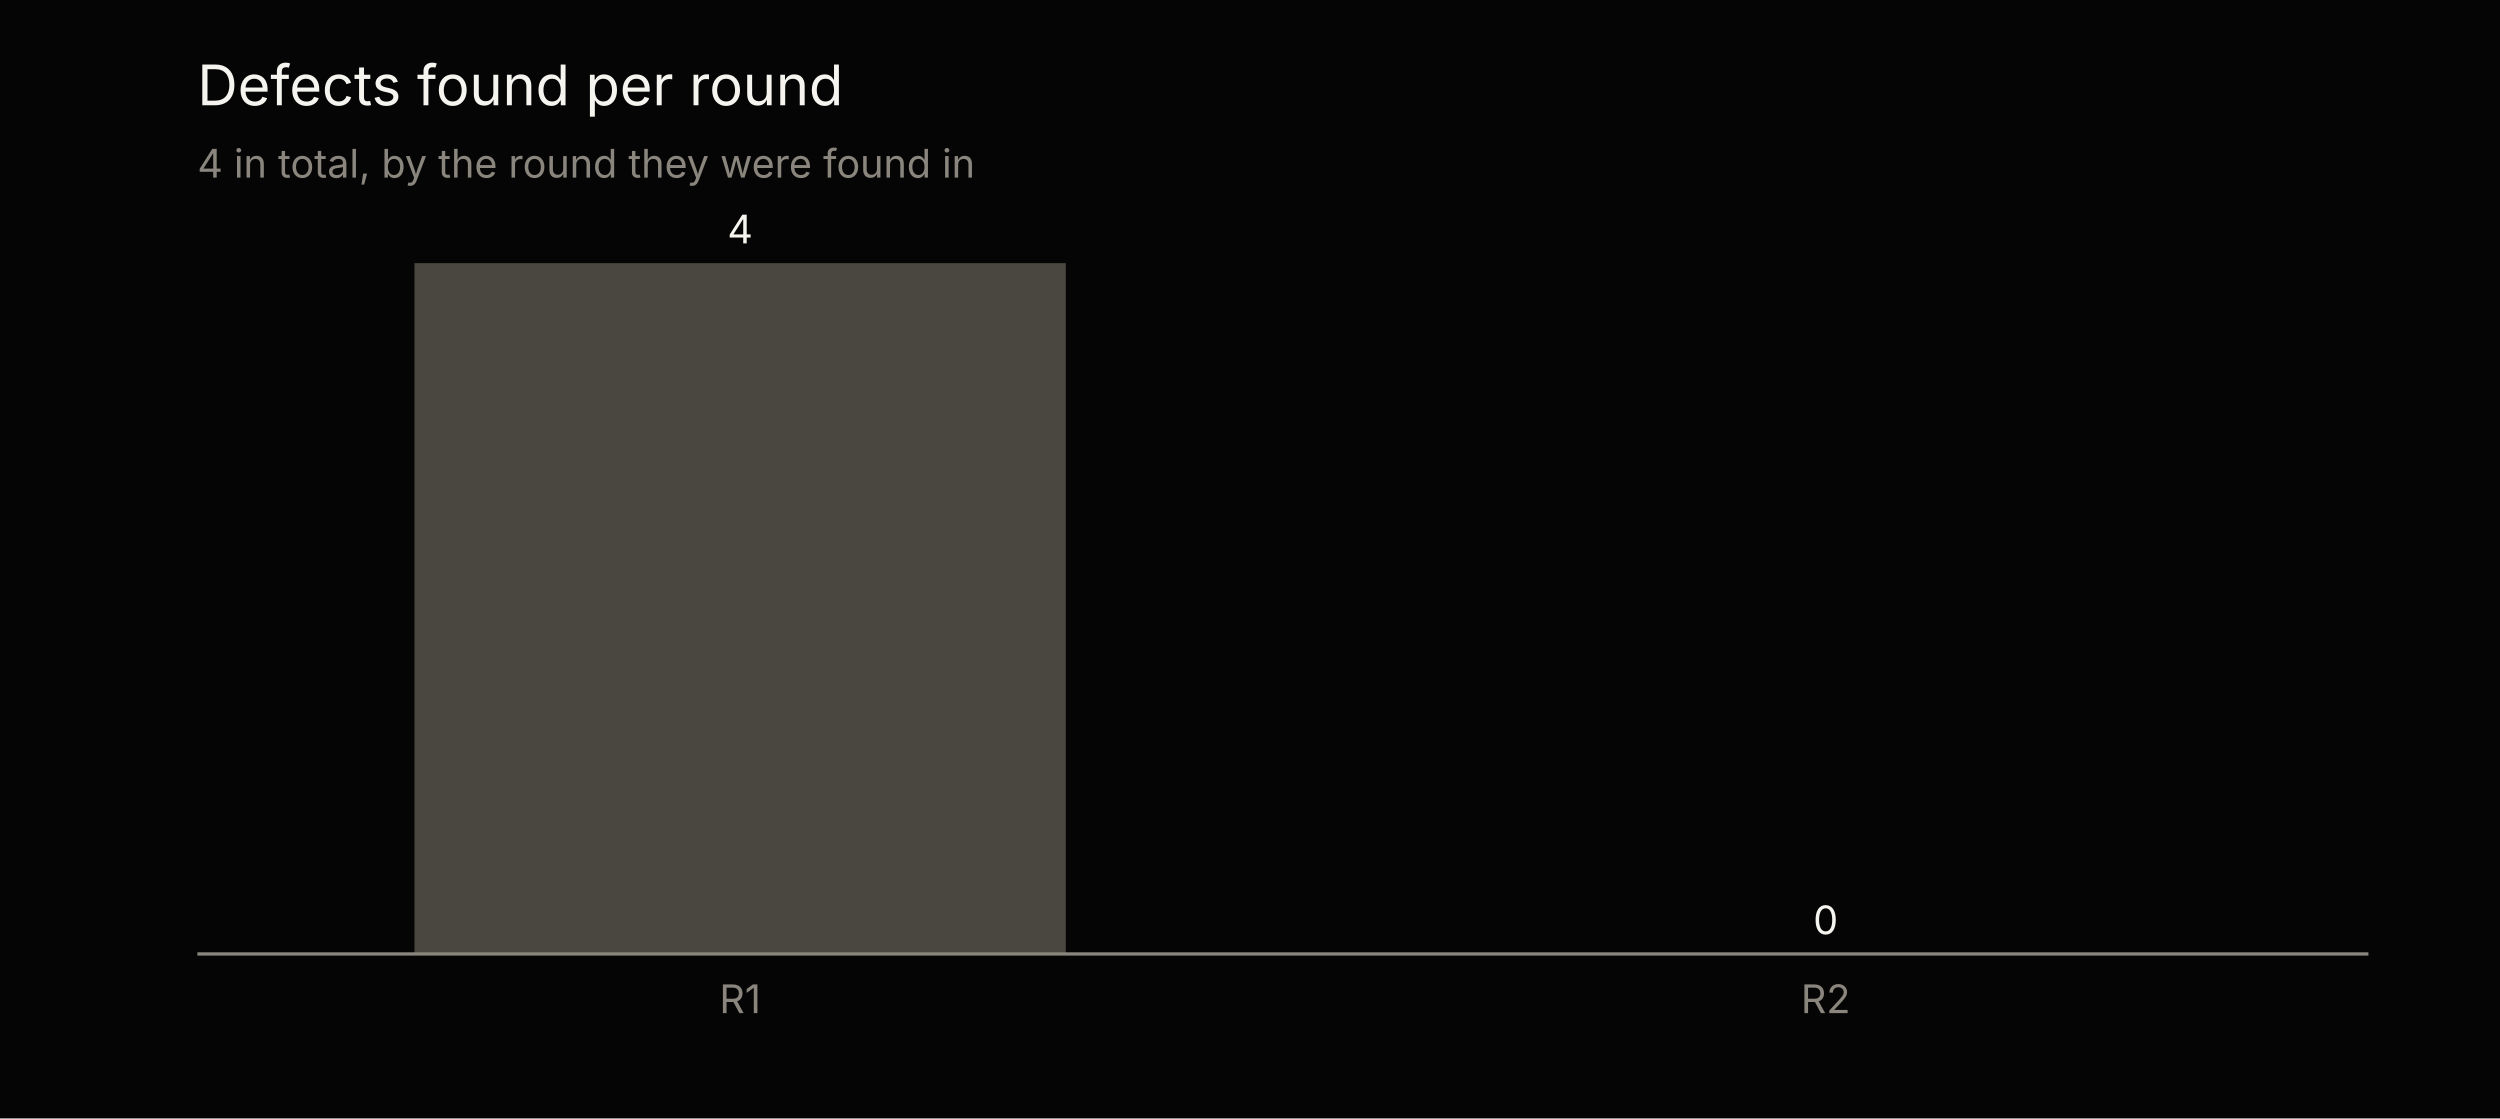
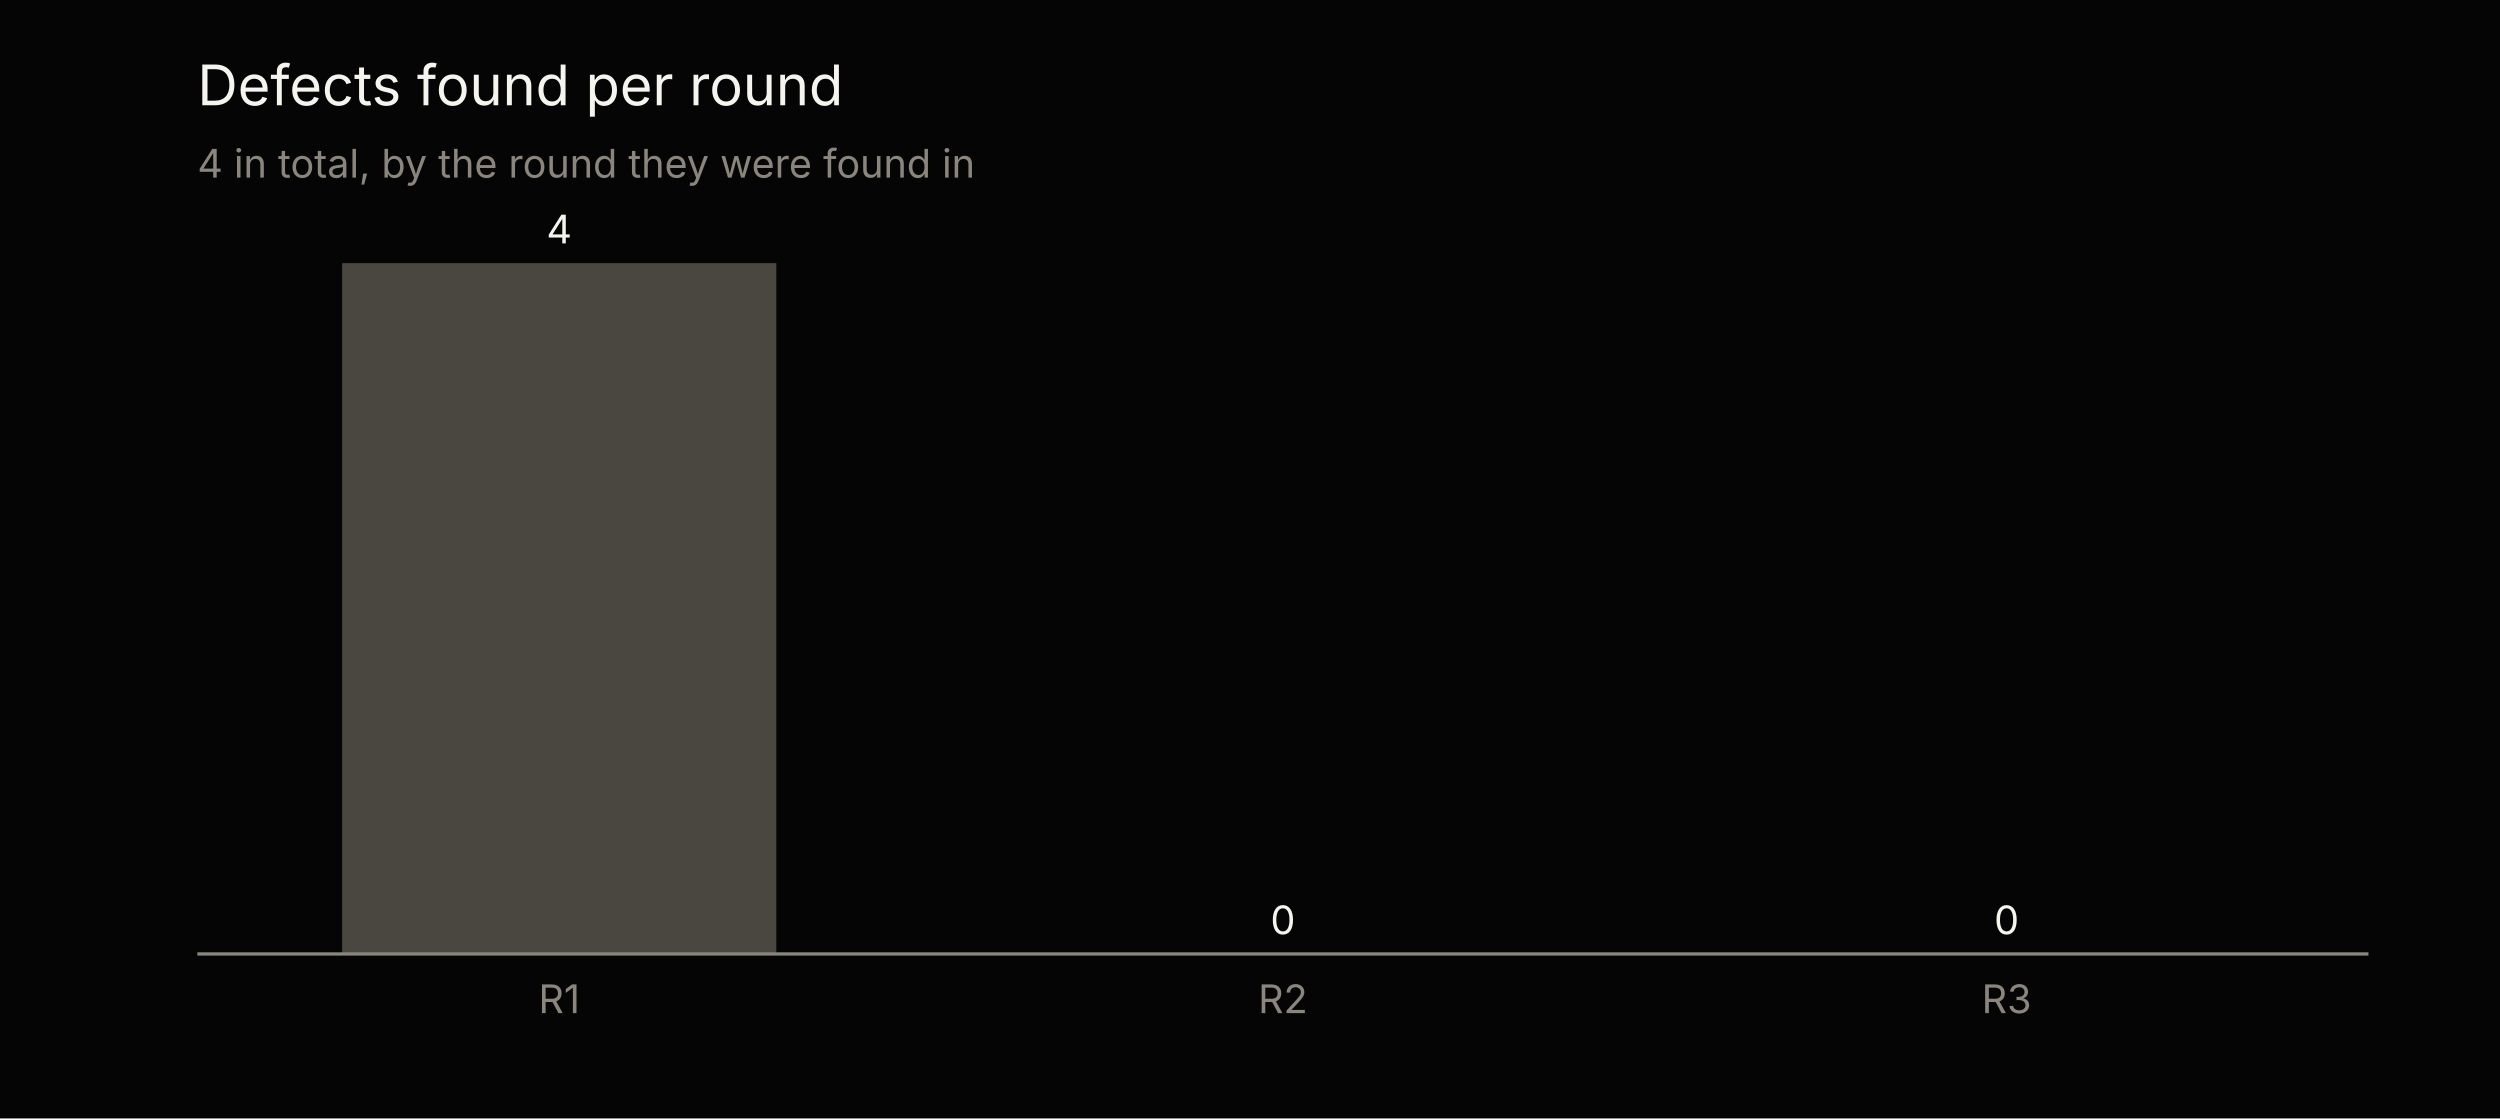
<svg xmlns="http://www.w3.org/2000/svg" viewBox="0 0 760 340" font-family="Inter, Arial, sans-serif" font-size="12">
  <rect width="760" height="340" fill="#050505" />
  <text x="60" y="32" font-size="17" fill="#f5f4ef">Defects found per round</text>
  <text x="60" y="54" fill="#8a867e">4 in total, by the round they were found in</text>
-   <rect x="126.0" y="80.0" width="198.0" height="210.0" fill="#4a4740" />
-   <text x="225.0" y="74.0" text-anchor="middle" fill="#f5f4ef">4</text>
-   <text x="225.0" y="308" text-anchor="middle" fill="#8a867e">R1</text>
-   <rect x="456.0" y="290.0" width="198.0" height="0.0" fill="#d5a84b" />
-   <text x="555.0" y="284.0" text-anchor="middle" fill="#f5f4ef">0</text>
-   <text x="555.0" y="308" text-anchor="middle" fill="#8a867e">R2</text>
+   <rect x="104.0" y="80.0" width="132.0" height="210.0" fill="#4a4740" />
+   <text x="170.0" y="74.0" text-anchor="middle" fill="#f5f4ef">4</text>
+   <text x="170.0" y="308" text-anchor="middle" fill="#8a867e">R1</text>
+   <rect x="324.0" y="290.0" width="132.0" height="0.0" fill="#4a4740" />
+   <text x="390.0" y="284.0" text-anchor="middle" fill="#f5f4ef">0</text>
+   <text x="390.0" y="308" text-anchor="middle" fill="#8a867e">R2</text>
+   <rect x="544.0" y="290.0" width="132.0" height="0.0" fill="#d5a84b" />
+   <text x="610.0" y="284.0" text-anchor="middle" fill="#f5f4ef">0</text>
+   <text x="610.0" y="308" text-anchor="middle" fill="#8a867e">R3</text>
  <line x1="60" x2="720" y1="290" y2="290" stroke="#8a867e" />
</svg>
